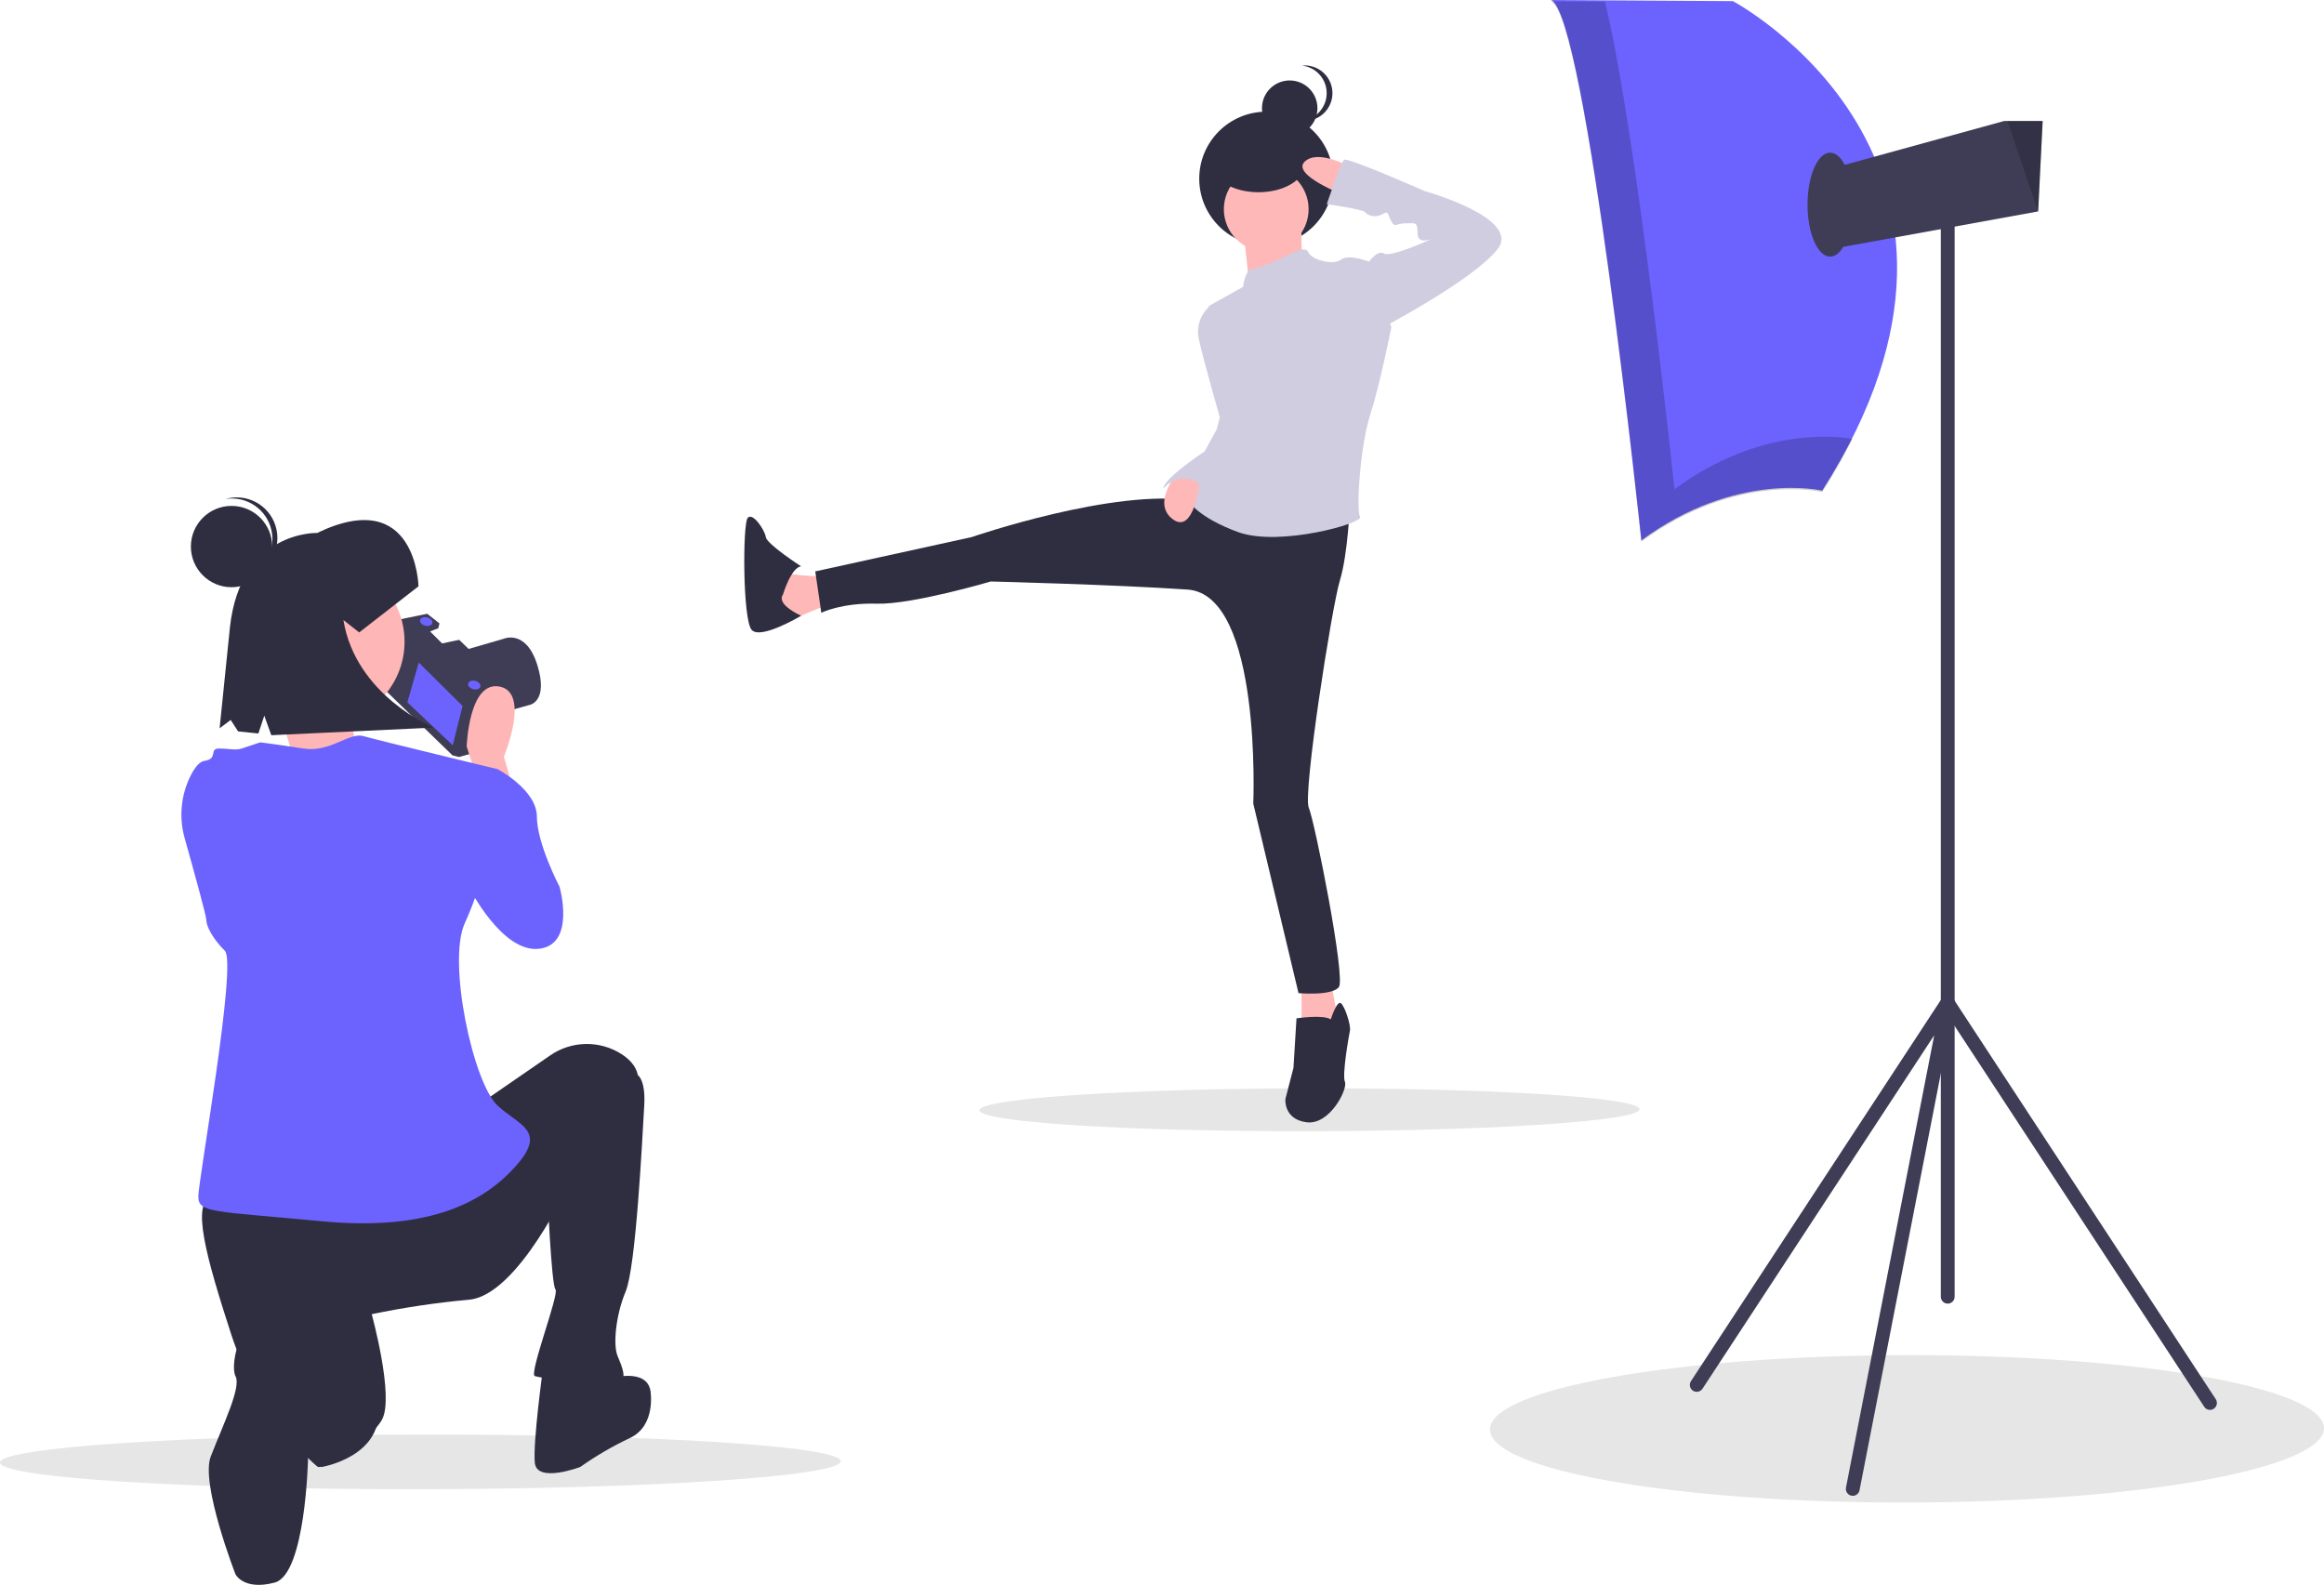
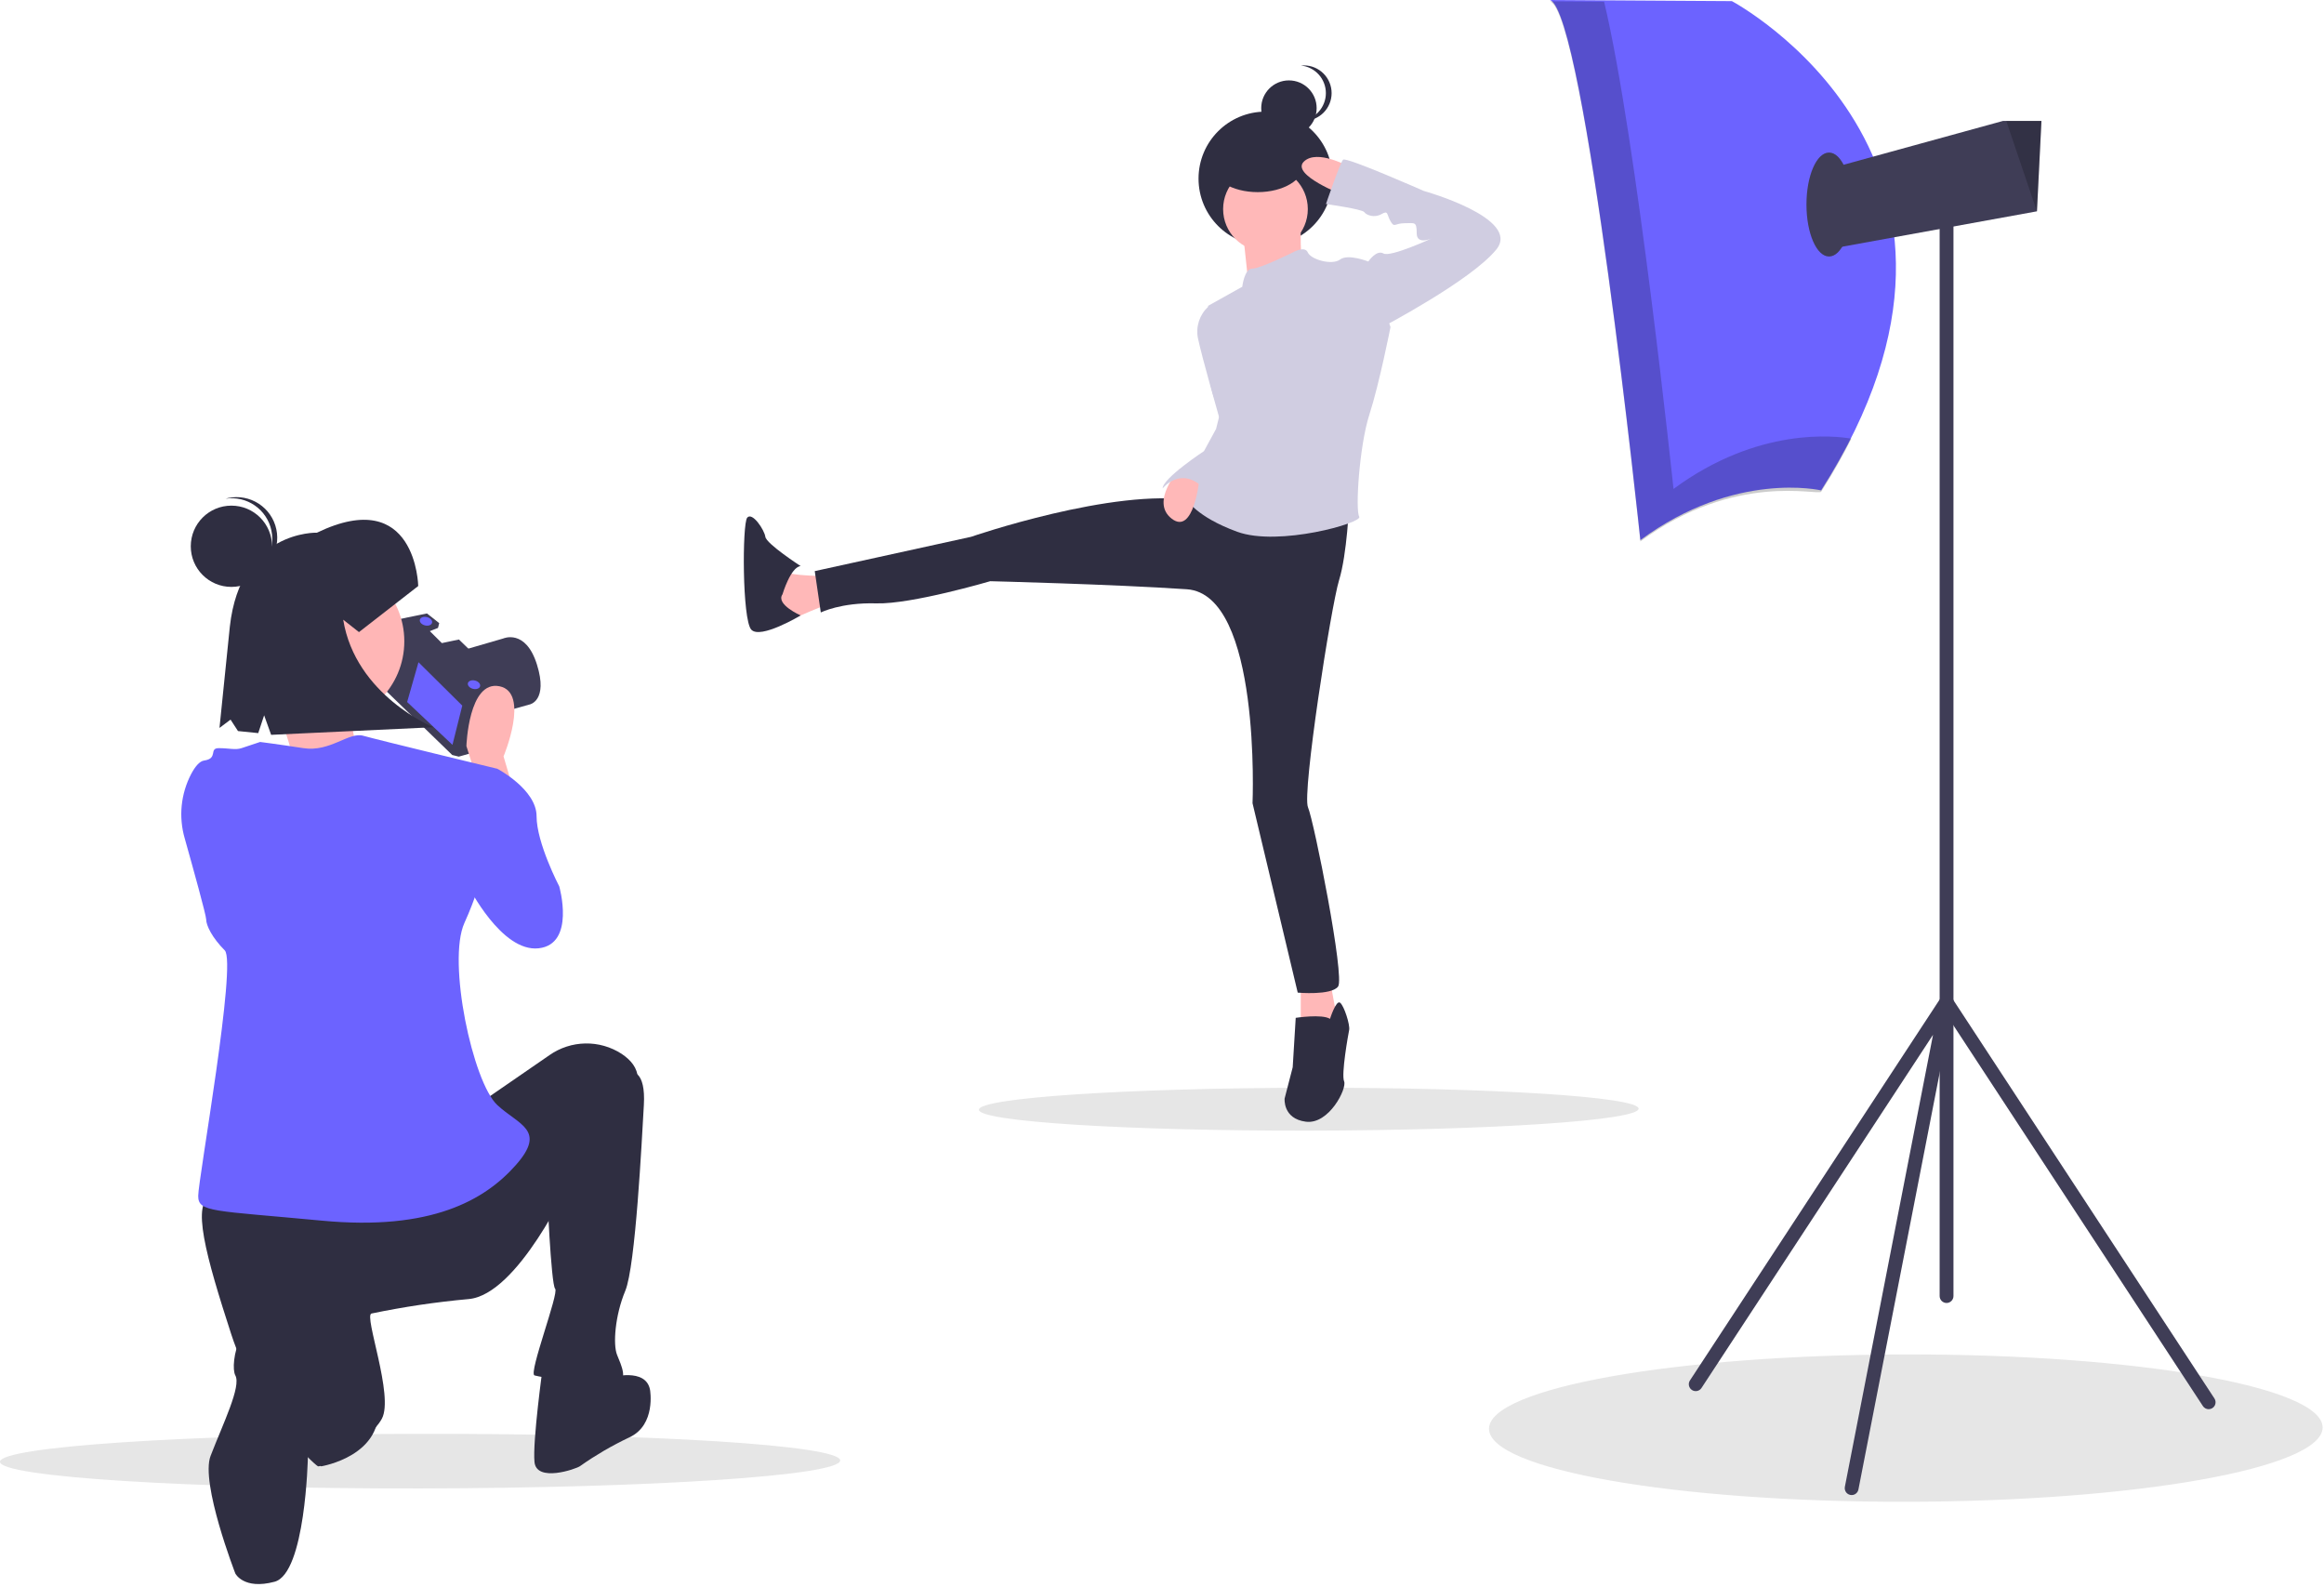
- <svg xmlns="http://www.w3.org/2000/svg" id="fb02131c-7562-4df1-93b0-5243264cce6d" data-name="Layer 1" width="994.405" height="678.133" viewBox="0 0 994.405 678.133">
-   <ellipse cx="282.662" cy="736.435" rx="179.865" ry="11.69" transform="translate(-103.979 -110.4788) rotate(-0.09196)" fill="#e6e6e6" />
-   <ellipse cx="663.127" cy="585.772" rx="141.228" ry="9.179" transform="translate(-103.7366 -109.8683) rotate(-0.09196)" fill="#e6e6e6" />
-   <ellipse cx="918.756" cy="722.299" rx="178.447" ry="31.534" transform="translate(-103.9554 -109.4578) rotate(-0.09196)" fill="#e6e6e6" />
-   <path d="M309.35,418.143l20.253-5.639s7.933-1.584,3.086-17.077-14.461-11.157-14.461-11.157l-17.966,5.22-7.093,2.191,9.98,14.002.837,9.332Z" transform="translate(-102.7973 -110.9334)" fill="#3f3d56" />
-   <polygon points="167.418 266.274 161.064 291.656 193.622 323.209 196.421 323.911 203.888 321.813 210.243 296.433 203.806 289.664 210.385 287.94 196.345 274.31 189.019 275.848 183.142 270.013 187.108 268.428 187.483 266.935 182.678 263.153 167.418 266.274" fill="#3f3d56" />
-   <polygon points="197.922 302.074 193.716 318.87 174.312 300.526 179.171 283.496 197.922 302.074" fill="#6c63ff" />
-   <polygon points="167.418 266.274 166.527 269.833 198.902 301.328 201.701 302.029 208.936 300.071 209.334 300.063 210.243 296.433 203.806 289.664 210.385 287.94 196.345 274.31 189.019 275.848 183.142 270.013 187.108 268.428 187.483 266.935 182.678 263.153 167.418 266.274" fill="none" stroke="#3f3d56" stroke-miterlimit="10" />
-   <ellipse cx="285.171" cy="376.886" rx="1.828" ry="2.693" transform="translate(-252.4894 451.0471) rotate(-75.94348)" fill="#6c63ff" />
-   <ellipse cx="305.739" cy="404.05" rx="1.828" ry="2.693" transform="translate(-263.2676 491.5655) rotate(-75.94348)" fill="#6c63ff" />
-   <path d="M322.806,449.761l-4.417-15.017s11.483-27.383-1.767-30.033-14.133,25.617-14.133,25.617l5.3,16.783Z" transform="translate(-102.7973 -110.9334)" fill="#ffb6b6" />
-   <circle cx="138.008" cy="274.542" r="35.088" fill="#ffb6b6" />
-   <path d="M252.157,410.243s2.064,25.8,7.224,27.864-46.134,16.512-46.134,16.512l15.48-17.544s-6.498-26.832-13.722-33.024Z" transform="translate(-102.7973 -110.9334)" fill="#ffb6b6" />
-   <path d="M301.606,441.811l14.133-1.767s16.783,8.833,16.783,20.317,9.717,30.033,9.717,30.033,7.067,24.733-8.833,26.5S303.373,490.395,303.373,490.395Z" transform="translate(-102.7973 -110.9334)" fill="#6c63ff" />
-   <path d="M309.556,582.261l28.492-19.628a27.607,27.607,0,0,1,30.888-.558c3.926,2.617,6.87,6.052,6.87,10.469,0,13.25-29.15,44.167-29.15,44.167S324.573,665.294,303.373,667.061a365.845,365.845,0,0,0-41.517,6.183s9.717,35.333,4.417,45.05-25.617,21.2-27.383,20.317-26.5-23.85-37.1-56.533-17.667-57.417-7.95-59.183S309.556,582.261,309.556,582.261Z" transform="translate(-102.7973 -110.9334)" fill="#2f2e41" />
-   <path d="M373.156,569.894s6.183-.883,5.3,14.133-3.533,68.9-7.95,79.5-5.3,22.967-3.533,27.383,5.3,11.483-.883,12.367-31.8-2.65-34.45-3.533,10.6-35.333,8.833-37.1-3.533-43.283-3.533-43.283Z" transform="translate(-102.7973 -110.9334)" fill="#2f2e41" />
-   <path d="M364.323,700.628s15.017-4.417,16.783,5.3c0,0,2.65,15.017-8.833,20.317a141.909,141.909,0,0,0-21.2,12.367s-18.55,7.067-19.433-1.767,3.533-40.633,3.533-40.633Z" transform="translate(-102.7973 -110.9334)" fill="#2f2e41" />
-   <path d="M264.506,711.227l-28.267-22.967s5.3,28.267-1.767,33.567l-3.228,9.437,9.039,7.394S268.04,734.194,264.506,711.227Z" transform="translate(-102.7973 -110.9334)" fill="#2f2e41" />
-   <path d="M224.756,672.361s18.55,5.3,15.9,23.85-6.048,38.703-6.048,38.703-1.019,49.63-14.269,53.163-16.783-3.533-16.783-3.533-15.062-38.782-10.6-50.35c5.4-14.001,13.182-29.723,10.6-34.45C201.016,695.093,205.323,669.711,224.756,672.361Z" transform="translate(-102.7973 -110.9334)" fill="#2f2e41" />
-   <path d="M214.156,428.561s7.067.883,18.55,2.65,19.433-7.067,25.617-5.3,57.417,14.133,57.417,14.133L311.308,474.019c-1.452,11.136-5.06,21.798-9.681,32.033-7.451,16.503,3.589,68.202,14.112,77.976,9.154,8.501,21.2,10.6,7.95,25.617S287.473,637.911,240.656,633.494s-53-3.533-53-10.6,16.661-99.816,11.361-105.116-7.95-10.6-7.95-13.25c0-1.771-5.526-21.699-9.19-34.718a37.107,37.107,0,0,1,2.765-27.528c1.658-3.103,3.555-5.486,5.542-5.77,6.183-.883,1.889-5.3,6.306-5.3s7.067.883,9.717,0Z" transform="translate(-102.7973 -110.9334)" fill="#6c63ff" />
-   <path d="M281.86,361.807s-.799-43.36-43.36-22.835c0,0-32.726-1.154-37.306,40.243l-4.428,43.339,4.743-3.566,3.178,4.901,8.668.886,2.531-7.624,2.999,8.364,69.447-3.256s-33.324-13.614-38.594-46.033l6.748,5.31Z" transform="translate(-102.7973 -110.9334)" fill="#2f2e41" />
-   <circle cx="99.073" cy="233.859" r="17.395" fill="#2f2e41" />
-   <path d="M218.983,337.968a17.382,17.382,0,0,0-19.57-13.552c.349-.097.693-.204,1.052-.281a17.395,17.395,0,1,1,7.267,34.023c-.359.077-.717.12-1.075.173A17.382,17.382,0,0,0,218.983,337.968Z" transform="translate(-102.7973 -110.9334)" fill="#2f2e41" />
-   <circle cx="541.812" cy="76.467" r="28.674" fill="#2f2e41" />
-   <path d="M659.706,206.489s-.432,17.699,1.295,18.131-23.743,7.339-23.743,7.339l-2.59-24.175Z" transform="translate(-102.7973 -110.9334)" fill="#ffb8b8" />
-   <path d="M458.538,357.581s-18.994,0-19.426-2.158-4.317,17.699-4.317,17.699l7.77,2.59s14.678-6.475,15.973-6.475S458.538,357.581,458.538,357.581Z" transform="translate(-102.7973 -110.9334)" fill="#ffb8b8" />
-   <path d="M437.817,365.352s3.454-11.656,7.77-12.087c0,0-14.678-9.497-15.109-12.519s-5.612-10.792-7.77-8.202-2.158,43.601,1.727,47.918,21.153-6.068,21.153-6.068S434.795,369.669,437.817,365.352Z" transform="translate(-102.7973 -110.9334)" fill="#2f2e41" />
-   <polygon points="569.428 419.757 572.881 438.319 556.909 440.909 556.909 419.757 569.428 419.757" fill="#ffb8b8" />
-   <path d="M672.225,547.094s2.59-8.202,4.317-6.907,4.317,9.497,3.885,11.656-3.454,18.994-2.158,22.016-6.475,18.563-16.404,17.268-9.066-9.929-9.066-9.929l3.454-13.382,1.295-21.153S668.772,544.936,672.225,547.094Z" transform="translate(-102.7973 -110.9334)" fill="#2f2e41" />
-   <circle cx="551.843" cy="46.288" r="11.865" fill="#2f2e41" />
-   <path d="M670.46,150.795a11.866,11.866,0,0,0-10.629-11.801,11.986,11.986,0,0,1,1.236-.064,11.865,11.865,0,0,1,0,23.73,12.008,12.008,0,0,1-1.236-.064A11.866,11.866,0,0,0,670.46,150.795Z" transform="translate(-102.7973 -110.9334)" fill="#2f2e41" />
-   <circle cx="541.8" cy="89.512" r="18.131" fill="#ffb8b8" />
-   <path d="M680.427,326.5s-.863,21.585-4.317,32.809-15.904,91.158-13.314,97.202,15.904,72.884,12.883,76.77-17.268,2.59-17.268,2.59l-19.358-81.087s3.817-89.432-28.128-91.59-84.18-3.454-84.18-3.454-33.672,9.929-48.781,9.497-23.743,3.885-23.743,3.885L451.631,355.423l66.912-14.678s61.3-21.153,94.972-15.541S680.427,326.5,680.427,326.5Z" transform="translate(-102.7973 -110.9334)" fill="#2f2e41" />
-   <path d="M656.253,219.008s5.18-3.022,6.475,0,10.361,5.612,13.814,3.022,12.087.863,12.087.863l9.497,28.06s-4.749,24.175-9.066,37.557-6.044,41.011-4.317,43.601-34.535,12.951-52.235,6.475-21.585-13.814-21.585-13.814,19.426-27.628,12.951-40.579-1.295-27.628-1.295-27.628l-2.59-14.678,14.678-8.202s.863-7.77,4.317-7.77S656.253,219.008,656.253,219.008Z" transform="translate(-102.7973 -110.9334)" fill="#d0cde1" />
-   <path d="M626.466,242.32h-6.475a14.492,14.492,0,0,0-4.317,13.382c1.727,8.202,9.514,35.395,9.514,35.395l6.458-16.832Z" transform="translate(-102.7973 -110.9334)" fill="#d0cde1" />
-   <path d="M607.871,311.647s-12.919,13.989-3.422,21.328,11.837-16.836,11.837-16.836Z" transform="translate(-102.7973 -110.9334)" fill="#ffb8b8" />
-   <path d="M626.466,282.467l-3.022,12.087-5.18,9.497s-17.699,11.656-17.699,15.973c0,0,7.77-9.929,17.699,0l8.85-21.369Z" transform="translate(-102.7973 -110.9334)" fill="#d0cde1" />
-   <ellipse cx="538.477" cy="70.387" rx="19.775" ry="11.865" fill="#2f2e41" />
-   <path d="M680.427,182.315s-13.814-7.77-19.426-2.158,16.836,14.246,16.836,14.246Z" transform="translate(-102.7973 -110.9334)" fill="#ffb8b8" />
-   <path d="M685.608,225.052l3.022-2.158s3.454-5.18,6.475-3.454,20.721-6.475,20.721-6.475-6.475,3.022-6.475-2.158-.863-4.317-5.18-4.317-4.317,2.158-6.044-.863-.863-4.749-3.885-3.022-6.475.432-7.339-.863-16.404-3.454-16.404-3.454,6.044-17.699,7.339-18.994,34.535,13.383,34.535,13.383,41.874,11.656,31.082,25.038-49.645,33.672-49.645,33.672Z" transform="translate(-102.7973 -110.9334)" fill="#d0cde1" />
-   <path d="M766.407,110.933l77.881.484s128.189,68.206,38.215,209.455c0,0-36.764-8.707-77.397,21.284C805.106,342.157,781.403,116.254,766.407,110.933Z" transform="translate(-102.7973 -110.9334)" fill="#6c63ff" />
-   <path d="M789.574,111.64c13.953,58.283,29.726,208.605,29.726,208.605,36.303-26.795,69.493-22.703,76.16-21.526a257.991,257.991,0,0,1-12.958,22.716s-36.764-8.707-77.397,21.284c0,0-23.703-225.902-38.698-231.223Z" transform="translate(-102.7973 -110.9334)" opacity="0.2" style="isolation:isolate" />
-   <polygon points="780.189 73.043 786.961 105.937 872.069 90.467 872.097 90.457 874.032 51.759 857.586 51.759 780.189 73.043" fill="#3f3d56" />
-   <polygon points="858.959 51.759 872.069 90.467 872.097 90.457 874.032 51.759 858.959 51.759" opacity="0.2" style="isolation:isolate" />
-   <ellipse cx="783.091" cy="87.555" rx="9.675" ry="22.252" fill="#3f3d56" />
-   <path d="M936.197,668.729a2.957,2.957,0,0,1-2.957-2.957V198.489a2.957,2.957,0,1,1,5.914,0V665.772a2.957,2.957,0,0,1-2.957,2.957Z" transform="translate(-102.7973 -110.9334)" fill="#3f3d56" />
-   <path d="M895.567,750.964a2.956,2.956,0,0,1-2.906-3.523l37.748-193.52L831.282,705.125a2.957,2.957,0,1,1-4.946-3.244h0L933.723,538.079a2.958,2.958,0,0,1,5.376,2.188L898.466,748.573A2.959,2.959,0,0,1,895.567,750.964Z" transform="translate(-102.7973 -110.9334)" fill="#3f3d56" />
-   <path d="M1048.424,714.2a2.953,2.953,0,0,1-2.475-1.337L933.723,541.623a2.957,2.957,0,1,1,4.946-3.241h0l112.226,171.24a2.957,2.957,0,0,1-2.471,4.578Z" transform="translate(-102.7973 -110.9334)" fill="#3f3d56" />
+ <svg xmlns="http://www.w3.org/2000/svg" viewBox="0 0 995 679" width="995" height="679">
+   <style>
+ 		tspan { white-space:pre }
+ 		.shp0 { fill: #e6e6e6 } 
+ 		.shp1 { fill: #3f3d56 } 
+ 		.shp2 { fill: #6c63ff } 
+ 		.shp3 { fill: none;stroke: #3f3d56 } 
+ 		.shp4 { fill: #ffb6b6 } 
+ 		.shp5 { fill: #2f2e41 } 
+ 		.shp6 { fill: #ffb8b8 } 
+ 		.shp7 { fill: #d0cde1 } 
+ 		.shp8 { opacity: 0.2;fill: #000000 } 
+ 	</style>
+   <path id="Layer" class="shp0" d="M179.88 637.19C80.42 637.35 0.01 632.25 0 625.79C-0.01 619.33 80.38 613.97 179.85 613.81C279.31 613.65 359.72 618.75 359.73 625.21C359.74 631.68 279.35 637.03 179.88 637.19Z" />
+   <path id="Layer" class="shp0" d="M560.34 484.02C482.25 484.14 419.11 480.14 419.1 475.07C419.09 469.99 482.22 465.79 560.31 465.66C638.41 465.54 701.55 469.54 701.56 474.61C701.57 479.69 638.44 483.89 560.34 484.02Z" />
+   <path id="Layer" class="shp0" d="M816.01 642.9C717.33 643.06 637.54 629.09 637.51 611.65C637.48 594.21 717.23 579.99 815.91 579.83C914.59 579.67 994.38 593.64 994.41 611.08C994.43 628.52 914.69 642.74 816.01 642.9Z" />
+   <path id="Layer" class="shp1" d="M206.55 307.21L226.81 301.57C226.81 301.57 234.74 299.99 229.89 284.49C225.04 269 215.43 273.34 215.43 273.34L197.46 278.56L190.37 280.75L200.35 294.75L201.19 304.08L206.55 307.21Z" />
+   <path id="Layer" class="shp1" d="M167.42 266.27L161.06 291.66L193.62 323.21L196.42 323.91L203.89 321.81L210.24 296.43L203.81 289.66L210.38 287.94L196.34 274.31L189.02 275.85L183.14 270.01L187.11 268.43L187.48 266.94L182.68 263.15L167.42 266.27L167.42 266.27Z" />
+   <path id="Layer" class="shp2" d="M197.92 302.07L193.72 318.87L174.31 300.53L179.17 283.5L197.92 302.07L197.92 302.07Z" />
+   <path id="Layer" class="shp3" d="M167.42 266.27L166.53 269.83L198.9 301.33L201.7 302.03L208.94 300.07L209.33 300.06L210.24 296.43L203.81 289.66L210.38 287.94L196.34 274.31L189.02 275.85L183.14 270.01L187.11 268.43L187.48 266.94L182.68 263.15L167.42 266.27L167.42 266.27Z" />
+   <path id="Layer" class="shp2" d="M184.99 266.61C184.74 267.59 183.37 268.09 181.93 267.73C180.48 267.36 179.52 266.28 179.76 265.3C180.01 264.32 181.37 263.82 182.82 264.18C184.26 264.54 185.23 265.63 184.99 266.61Z" />
+   <path id="Layer" class="shp2" d="M205.55 293.77C205.31 294.75 203.94 295.25 202.5 294.89C201.05 294.53 200.08 293.44 200.33 292.46C200.57 291.48 201.94 290.98 203.39 291.34C204.83 291.71 205.8 292.79 205.55 293.77Z" />
+   <path id="Layer" class="shp4" d="M220.01 338.83L215.59 323.81C215.59 323.81 227.08 296.43 213.83 293.78C200.58 291.13 199.69 319.39 199.69 319.39L204.99 336.18L220.01 338.83Z" />
+   <path id="Layer" class="shp4" d="M138.01 309.63C118.6 309.63 102.92 293.95 102.92 274.54C102.92 255.14 118.6 239.45 138.01 239.45C157.41 239.45 173.1 255.14 173.1 274.54C173.1 293.95 157.41 309.63 138.01 309.63Z" />
+   <path id="Layer" class="shp4" d="M149.36 299.31C149.36 299.31 151.42 325.11 156.58 327.17C161.74 329.24 110.45 343.69 110.45 343.69L125.93 326.14C125.93 326.14 119.43 299.31 112.21 293.12L149.36 299.31Z" />
+   <path id="Layer" class="shp2" d="M198.81 330.88L212.94 329.11C212.94 329.11 229.73 337.94 229.73 349.43C229.73 360.91 239.44 379.46 239.44 379.46C239.44 379.46 246.51 404.19 230.61 405.96C214.71 407.73 200.58 379.46 200.58 379.46L198.81 330.88Z" />
+   <path id="Layer" class="shp5" d="M206.76 471.33L235.25 451.7C237.49 450.13 239.95 448.9 242.56 448.05C245.16 447.2 247.87 446.75 250.61 446.7C253.35 446.65 256.07 447 258.71 447.76C261.34 448.51 263.84 449.65 266.14 451.14C270.06 453.76 273.01 457.19 273.01 461.61C273.01 474.86 243.86 505.78 243.86 505.78C243.86 505.78 221.78 554.36 200.58 556.13C197.09 556.44 193.61 556.81 190.13 557.23C186.66 557.64 183.19 558.11 179.73 558.62C176.27 559.14 172.81 559.7 169.37 560.32C165.92 560.93 162.49 561.6 159.06 562.31C155.63 563.02 168.78 597.64 163.48 607.36C158.18 617.08 137.86 628.56 136.09 627.68C134.33 626.79 109.59 603.83 98.99 571.14C88.39 538.46 81.33 513.73 91.04 511.96C100.76 510.19 206.76 471.33 206.76 471.33Z" />
+   <path id="Layer" class="shp5" d="M270.36 458.96C270.36 458.96 276.54 458.08 275.66 473.09C274.78 488.11 272.13 541.99 267.71 552.59C263.29 563.19 262.41 575.56 264.18 579.98C265.94 584.39 269.48 591.46 263.29 592.34C257.11 593.23 231.49 589.69 228.84 588.81C226.19 587.93 239.44 553.48 237.68 551.71C235.91 549.94 234.14 508.43 234.14 508.43L270.36 458.96Z" />
+   <path id="Layer" class="shp5" d="M261.53 589.69C261.53 589.69 276.54 585.28 278.31 594.99C278.31 594.99 280.96 610.01 269.48 615.31C267.62 616.19 265.79 617.1 263.98 618.06C262.17 619.01 260.38 620 258.61 621.03C256.84 622.07 255.09 623.14 253.37 624.24C251.65 625.35 249.95 626.5 248.28 627.68C246.6 628.86 229.73 634.74 228.84 625.91C227.96 617.08 232.38 585.28 232.38 585.28L261.53 589.69Z" />
+   <path id="Layer" class="shp5" d="M161.71 600.29L133.44 577.33C133.44 577.33 138.74 605.59 131.68 610.89L128.45 620.33L137.49 627.73C137.49 627.73 165.24 623.26 161.71 600.29Z" />
+   <path id="Layer" class="shp5" d="M121.96 561.43C121.96 561.43 140.51 566.73 137.86 585.28C135.21 603.83 131.81 623.98 131.81 623.98C131.81 623.98 130.79 673.61 117.54 677.14C104.29 680.68 100.76 673.61 100.76 673.61C100.76 673.61 85.7 634.83 90.16 623.26C95.56 609.26 103.34 593.54 100.76 588.81C98.22 584.16 102.53 558.78 121.96 561.43Z" />
+   <path id="Layer" class="shp2" d="M111.36 317.63C111.36 317.63 118.43 318.51 129.91 320.28C141.39 322.04 149.34 313.21 155.53 314.98C161.71 316.74 212.94 329.11 212.94 329.11L208.51 363.09C207.06 374.22 203.45 384.88 198.83 395.12C191.38 411.62 202.42 463.32 212.94 473.09C222.1 481.6 234.14 483.69 220.89 498.71C207.64 513.73 184.68 526.98 137.86 522.56C91.04 518.14 84.86 519.03 84.86 511.96C84.86 504.89 101.52 412.14 96.22 406.84C90.92 401.54 88.27 396.24 88.27 393.59C88.27 391.82 82.74 371.9 79.08 358.88C78.42 356.61 77.98 354.28 77.77 351.92C77.55 349.57 77.56 347.2 77.8 344.85C78.04 342.49 78.5 340.17 79.18 337.9C79.86 335.64 80.75 333.44 81.84 331.35C83.5 328.24 85.4 325.86 87.39 325.58C93.57 324.69 89.28 320.28 93.69 320.28C98.11 320.28 100.76 321.16 103.41 320.28L111.36 317.63Z" />
+   <path id="Layer" class="shp5" d="M179.06 250.87C179.06 250.87 178.26 207.51 135.7 228.04C135.7 228.04 102.98 226.89 98.4 268.28L93.97 311.62L98.71 308.06L101.89 312.96L110.56 313.84L113.09 306.22L116.09 314.58L185.54 311.33C185.54 311.33 152.21 297.71 146.94 265.29L153.69 270.6L179.06 250.87Z" />
+   <path id="Layer" class="shp5" d="M99.07 251.25C89.45 251.25 81.68 243.48 81.68 233.86C81.68 224.24 89.45 216.46 99.07 216.46C108.69 216.46 116.47 224.24 116.47 233.86C116.47 243.48 108.69 251.25 99.07 251.25Z" />
+   <path id="Layer" class="shp5" d="M116.19 227.03C115.73 224.89 114.87 222.85 113.65 221.03C112.44 219.21 110.89 217.63 109.08 216.38C107.28 215.14 105.26 214.24 103.13 213.74C100.99 213.25 98.78 213.16 96.62 213.48C96.96 213.39 97.31 213.28 97.67 213.2C102.18 212.24 106.89 213.11 110.76 215.62C114.63 218.12 117.35 222.07 118.31 226.58C119.28 231.09 118.41 235.8 115.9 239.67C113.39 243.55 109.45 246.26 104.93 247.23C104.57 247.3 104.22 247.35 103.86 247.4C105.97 246.81 107.95 245.83 109.7 244.5C111.44 243.18 112.92 241.53 114.06 239.66C115.19 237.78 115.96 235.71 116.33 233.55C116.69 231.39 116.64 229.18 116.19 227.03Z" />
+   <path id="Layer" class="shp5" d="M541.81 105.14C525.96 105.14 513.14 92.32 513.14 76.47C513.14 60.61 525.96 47.79 541.81 47.79C557.67 47.79 570.49 60.61 570.49 76.47C570.49 92.32 557.67 105.14 541.81 105.14Z" />
+   <path id="Layer" class="shp6" d="M556.91 95.56C556.91 95.56 556.48 113.26 558.2 113.69C559.93 114.12 534.46 121.03 534.46 121.03L531.87 96.85L556.91 95.56Z" />
+   <path id="Layer" class="shp6" d="M355.74 246.65C355.74 246.65 336.75 246.65 336.31 244.49C335.88 242.33 332 262.19 332 262.19L339.77 264.78C339.77 264.78 354.45 258.3 355.74 258.3C357.04 258.3 355.74 246.65 355.74 246.65Z" />
+   <path id="Layer" class="shp5" d="M335.02 254.42C335.02 254.42 338.47 242.76 342.79 242.33C342.79 242.33 328.11 232.83 327.68 229.81C327.25 226.79 322.07 219.02 319.91 221.61C317.75 224.2 317.75 265.21 321.64 269.53C325.52 273.84 342.79 263.46 342.79 263.46C342.79 263.46 332 258.74 335.02 254.42Z" />
+   <path id="Layer" class="shp6" d="M569.43 419.76L572.88 438.32L556.91 440.91L556.91 419.76L569.43 419.76L569.43 419.76Z" />
+   <path id="Layer" class="shp5" d="M569.43 436.16C569.43 436.16 572.02 427.96 573.74 429.25C575.47 430.55 578.06 438.75 577.63 440.91C577.2 443.07 574.18 459.9 575.47 462.93C576.77 465.95 569 481.49 559.07 480.19C549.14 478.9 550 470.26 550 470.26L553.46 456.88L554.75 435.73C554.75 435.73 565.97 434 569.43 436.16Z" />
+   <path id="Layer" class="shp5" d="M551.84 58.15C545.28 58.15 539.98 52.85 539.98 46.29C539.98 39.73 545.28 34.42 551.84 34.42C558.4 34.42 563.71 39.73 563.71 46.29C563.71 52.85 558.4 58.15 551.84 58.15Z" />
+   <path id="Layer" class="shp5" d="M567.66 39.86C567.66 38.41 567.4 36.97 566.87 35.61C566.35 34.25 565.59 33 564.61 31.92C563.64 30.84 562.48 29.95 561.18 29.29C559.89 28.63 558.48 28.21 557.03 28.06C557.14 28.05 557.24 28.04 557.34 28.03C557.44 28.02 557.55 28.02 557.65 28.01C557.75 28.01 557.86 28 557.96 28C558.06 28 558.17 28 558.27 28C561.41 28 564.43 29.25 566.65 31.48C568.87 33.7 570.12 36.72 570.12 39.86C570.12 43.01 568.87 46.02 566.65 48.25C564.43 50.47 561.41 51.72 558.27 51.73C558.17 51.73 558.06 51.72 557.96 51.72C557.86 51.72 557.75 51.72 557.65 51.71C557.55 51.7 557.44 51.7 557.34 51.69C557.24 51.68 557.14 51.67 557.03 51.66C558.48 51.51 559.89 51.09 561.18 50.43C562.48 49.77 563.64 48.88 564.61 47.8C565.59 46.72 566.35 45.47 566.87 44.11C567.4 42.76 567.66 41.32 567.66 39.86Z" />
+   <path id="Layer" class="shp6" d="M541.8 107.64C531.77 107.64 523.67 99.54 523.67 89.51C523.67 79.49 531.77 71.38 541.8 71.38C551.83 71.38 559.93 79.49 559.93 89.51C559.93 99.54 551.83 107.64 541.8 107.64Z" />
+   <path id="Layer" class="shp5" d="M577.63 215.57C577.63 215.57 576.77 237.15 573.31 248.37C569.86 259.6 557.41 339.53 560 345.58C562.59 351.62 575.9 418.46 572.88 422.35C569.86 426.23 555.61 424.94 555.61 424.94L536.26 343.85C536.26 343.85 540.07 254.42 508.13 252.26C476.18 250.1 423.95 248.81 423.95 248.81C423.95 248.81 390.28 258.74 375.17 258.3C360.06 257.87 351.42 262.19 351.42 262.19L348.83 244.49L415.75 229.81C415.75 229.81 477.05 208.66 510.72 214.27C544.39 219.88 577.63 215.57 577.63 215.57Z" />
+   <path id="Layer" class="shp7" d="M553.46 108.08C553.46 108.08 558.64 105.05 559.93 108.08C561.23 111.1 570.29 113.69 573.74 111.1C577.2 108.51 585.83 111.96 585.83 111.96L595.33 140.02C595.33 140.02 590.58 164.2 586.26 177.58C581.95 190.96 580.22 218.59 581.95 221.18C583.67 223.77 547.41 234.13 529.71 227.65C512.01 221.18 508.13 213.84 508.13 213.84C508.13 213.84 527.55 186.21 521.08 173.26C514.6 160.31 519.78 145.63 519.78 145.63L517.19 130.95L531.87 122.75C531.87 122.75 532.73 114.98 536.19 114.98C539.64 114.98 553.46 108.08 553.46 108.08Z" />
+   <path id="Layer" class="shp7" d="M523.67 131.39L517.19 131.39C516.3 132.22 515.51 133.17 514.86 134.21C514.2 135.24 513.68 136.35 513.3 137.52C512.93 138.68 512.7 139.89 512.63 141.12C512.56 142.34 512.64 143.57 512.88 144.77C514.6 152.97 522.39 180.16 522.39 180.16L528.85 163.33L523.67 131.39Z" />
+   <path id="Layer" class="shp6" d="M505.07 200.71C505.07 200.71 492.16 214.7 501.65 222.04C511.15 229.38 513.49 205.21 513.49 205.21L505.07 200.71Z" />
+   <path id="Layer" class="shp7" d="M523.67 171.53L520.65 183.62L515.47 193.12C515.47 193.12 497.77 204.77 497.77 209.09C497.77 209.09 505.54 199.16 515.47 209.09L524.32 187.72L523.67 171.53Z" />
+   <path id="Layer" class="shp5" d="M538.48 82.25C527.54 82.25 518.7 76.95 518.7 70.39C518.7 63.83 527.54 58.52 538.48 58.52C549.41 58.52 558.25 63.83 558.25 70.39C558.25 76.95 549.41 82.25 538.48 82.25Z" />
+   <path id="Layer" class="shp6" d="M577.63 71.38C577.63 71.38 563.82 63.61 558.2 69.22C552.59 74.83 575.04 83.47 575.04 83.47L577.63 71.38Z" />
+   <path id="Layer" class="shp7" d="M582.81 114.12L585.83 111.96C585.83 111.96 589.29 106.78 592.31 108.51C595.33 110.23 613.03 102.03 613.03 102.03C613.03 102.03 606.55 105.05 606.55 99.87C606.55 94.69 605.69 95.56 601.37 95.56C597.06 95.56 597.06 97.71 595.33 94.69C593.6 91.67 594.47 89.94 591.44 91.67C588.42 93.4 584.97 92.1 584.11 90.81C583.24 89.51 567.7 87.35 567.7 87.35C567.7 87.35 573.74 69.65 575.04 68.36C576.33 67.06 609.58 81.74 609.58 81.74C609.58 81.74 651.45 93.4 640.66 106.78C629.86 120.16 591.01 140.45 591.01 140.45L582.81 114.12Z" />
+   <path id="Layer" class="shp2" d="M663.61 0L741.49 0.48C741.49 0.48 869.68 68.69 779.71 209.94C779.71 209.94 742.94 201.23 702.31 231.22C702.31 231.22 678.61 5.32 663.61 0Z" />
+   <path id="Layer" class="shp8" d="M686.78 0.71C700.73 58.99 716.5 209.31 716.5 209.31C752.81 182.52 786 186.61 792.66 187.79C791.68 189.73 790.67 191.67 789.64 193.59C788.61 195.51 787.55 197.41 786.47 199.31C785.39 201.2 784.29 203.08 783.16 204.95C782.03 206.81 780.88 208.67 779.71 210.5C778.53 212.34 742.94 201.8 702.31 231.79C702.31 231.79 678.61 5.88 663.61 0.56L686.78 0.71Z" />
+   <path id="Layer" class="shp1" d="M780.19 73.04L786.96 105.94L872.07 90.47L872.1 90.46L874.03 51.76L857.59 51.76L780.19 73.04L780.19 73.04Z" />
+   <path id="Layer" class="shp8" d="M858.96 51.76L872.07 90.47L872.1 90.46L874.03 51.76L858.96 51.76L858.96 51.76Z" />
+   <path id="Layer" class="shp1" d="M783.09 109.81C777.74 109.81 773.42 99.86 773.42 87.56C773.42 75.25 777.74 65.3 783.09 65.3C788.44 65.3 792.77 75.25 792.77 87.56C792.77 99.86 788.44 109.81 783.09 109.81Z" />
+   <path id="Layer" class="shp1" d="M833.4 557.8C833.01 557.8 832.63 557.72 832.27 557.57C831.91 557.42 831.58 557.2 831.31 556.93C831.03 556.66 830.82 556.33 830.67 555.97C830.52 555.61 830.44 555.23 830.44 554.84L830.44 87.56C830.44 86.77 830.75 86.02 831.31 85.46C831.86 84.91 832.61 84.6 833.4 84.6C834.18 84.6 834.94 84.91 835.49 85.46C836.04 86.02 836.36 86.77 836.36 87.56L836.36 554.84C836.36 555.23 836.28 555.61 836.13 555.97C835.98 556.33 835.77 556.66 835.49 556.93C835.22 557.2 834.89 557.42 834.53 557.57C834.17 557.72 833.79 557.8 833.4 557.8L833.4 557.8Z" />
+   <path id="Layer" class="shp1" d="M792.77 640.03C792.33 640.03 791.9 639.94 791.51 639.75C791.11 639.56 790.76 639.29 790.48 638.96C790.21 638.62 790.01 638.22 789.9 637.8C789.79 637.38 789.78 636.94 789.86 636.51L827.61 442.99L728.48 594.19C728.05 594.85 727.38 595.31 726.61 595.47C725.84 595.63 725.04 595.48 724.39 595.05C723.73 594.62 723.27 593.94 723.11 593.17C722.95 592.4 723.11 591.6 723.54 590.95L723.54 590.95L830.93 427.15C831.3 426.57 831.87 426.15 832.52 425.94C833.17 425.74 833.88 425.77 834.51 426.03C835.15 426.29 835.67 426.76 836 427.36C836.33 427.96 836.43 428.66 836.3 429.33L795.67 637.64C795.6 637.97 795.48 638.29 795.31 638.59C795.13 638.88 794.91 639.14 794.65 639.35C794.39 639.57 794.09 639.74 793.77 639.86C793.45 639.97 793.11 640.03 792.77 640.03Z" />
+   <path id="Layer" class="shp1" d="M945.63 603.27C945.38 603.27 945.14 603.24 944.9 603.18C944.66 603.12 944.44 603.03 944.22 602.91C944 602.8 943.8 602.65 943.62 602.49C943.44 602.32 943.29 602.13 943.15 601.93L830.93 430.69C830.49 430.03 830.34 429.23 830.5 428.46C830.66 427.7 831.12 427.02 831.78 426.59C832.43 426.16 833.23 426.01 834 426.17C834.77 426.33 835.44 426.79 835.87 427.45L835.87 427.45L948.1 598.69C948.39 599.13 948.56 599.65 948.58 600.18C948.6 600.72 948.48 601.24 948.23 601.71C947.97 602.18 947.6 602.57 947.14 602.85C946.68 603.12 946.16 603.27 945.63 603.27Z" />
</svg>
